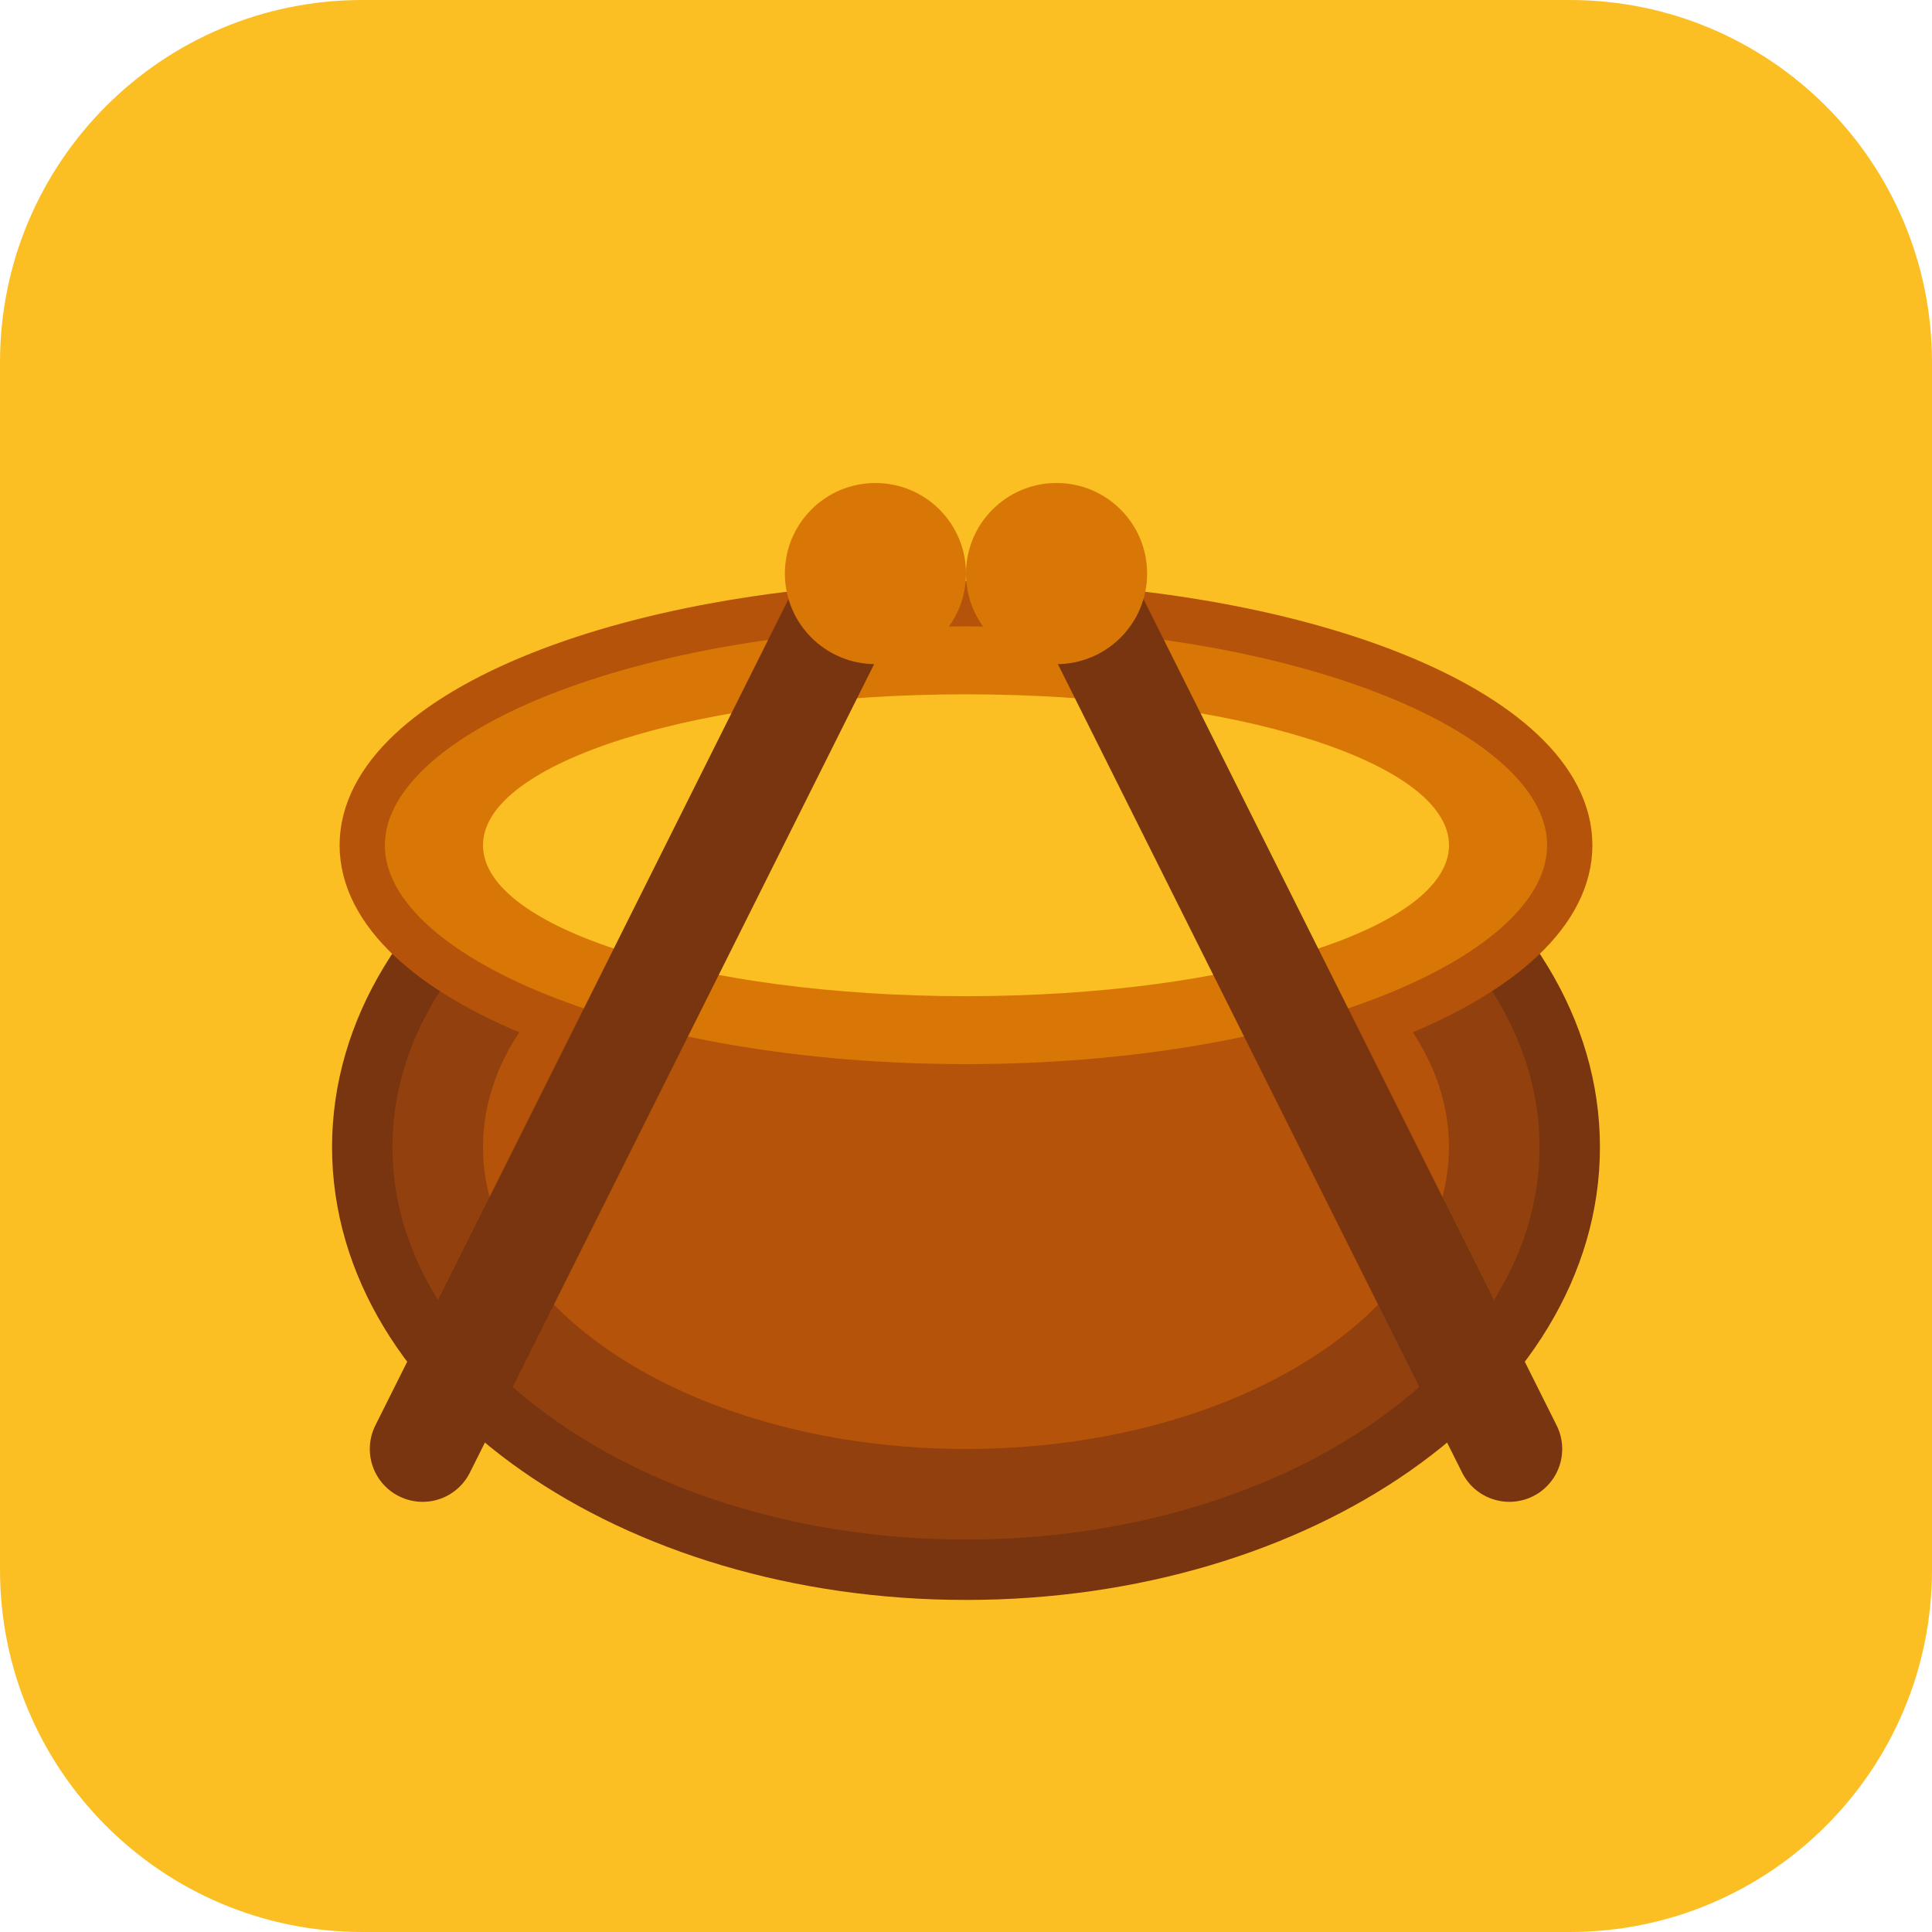
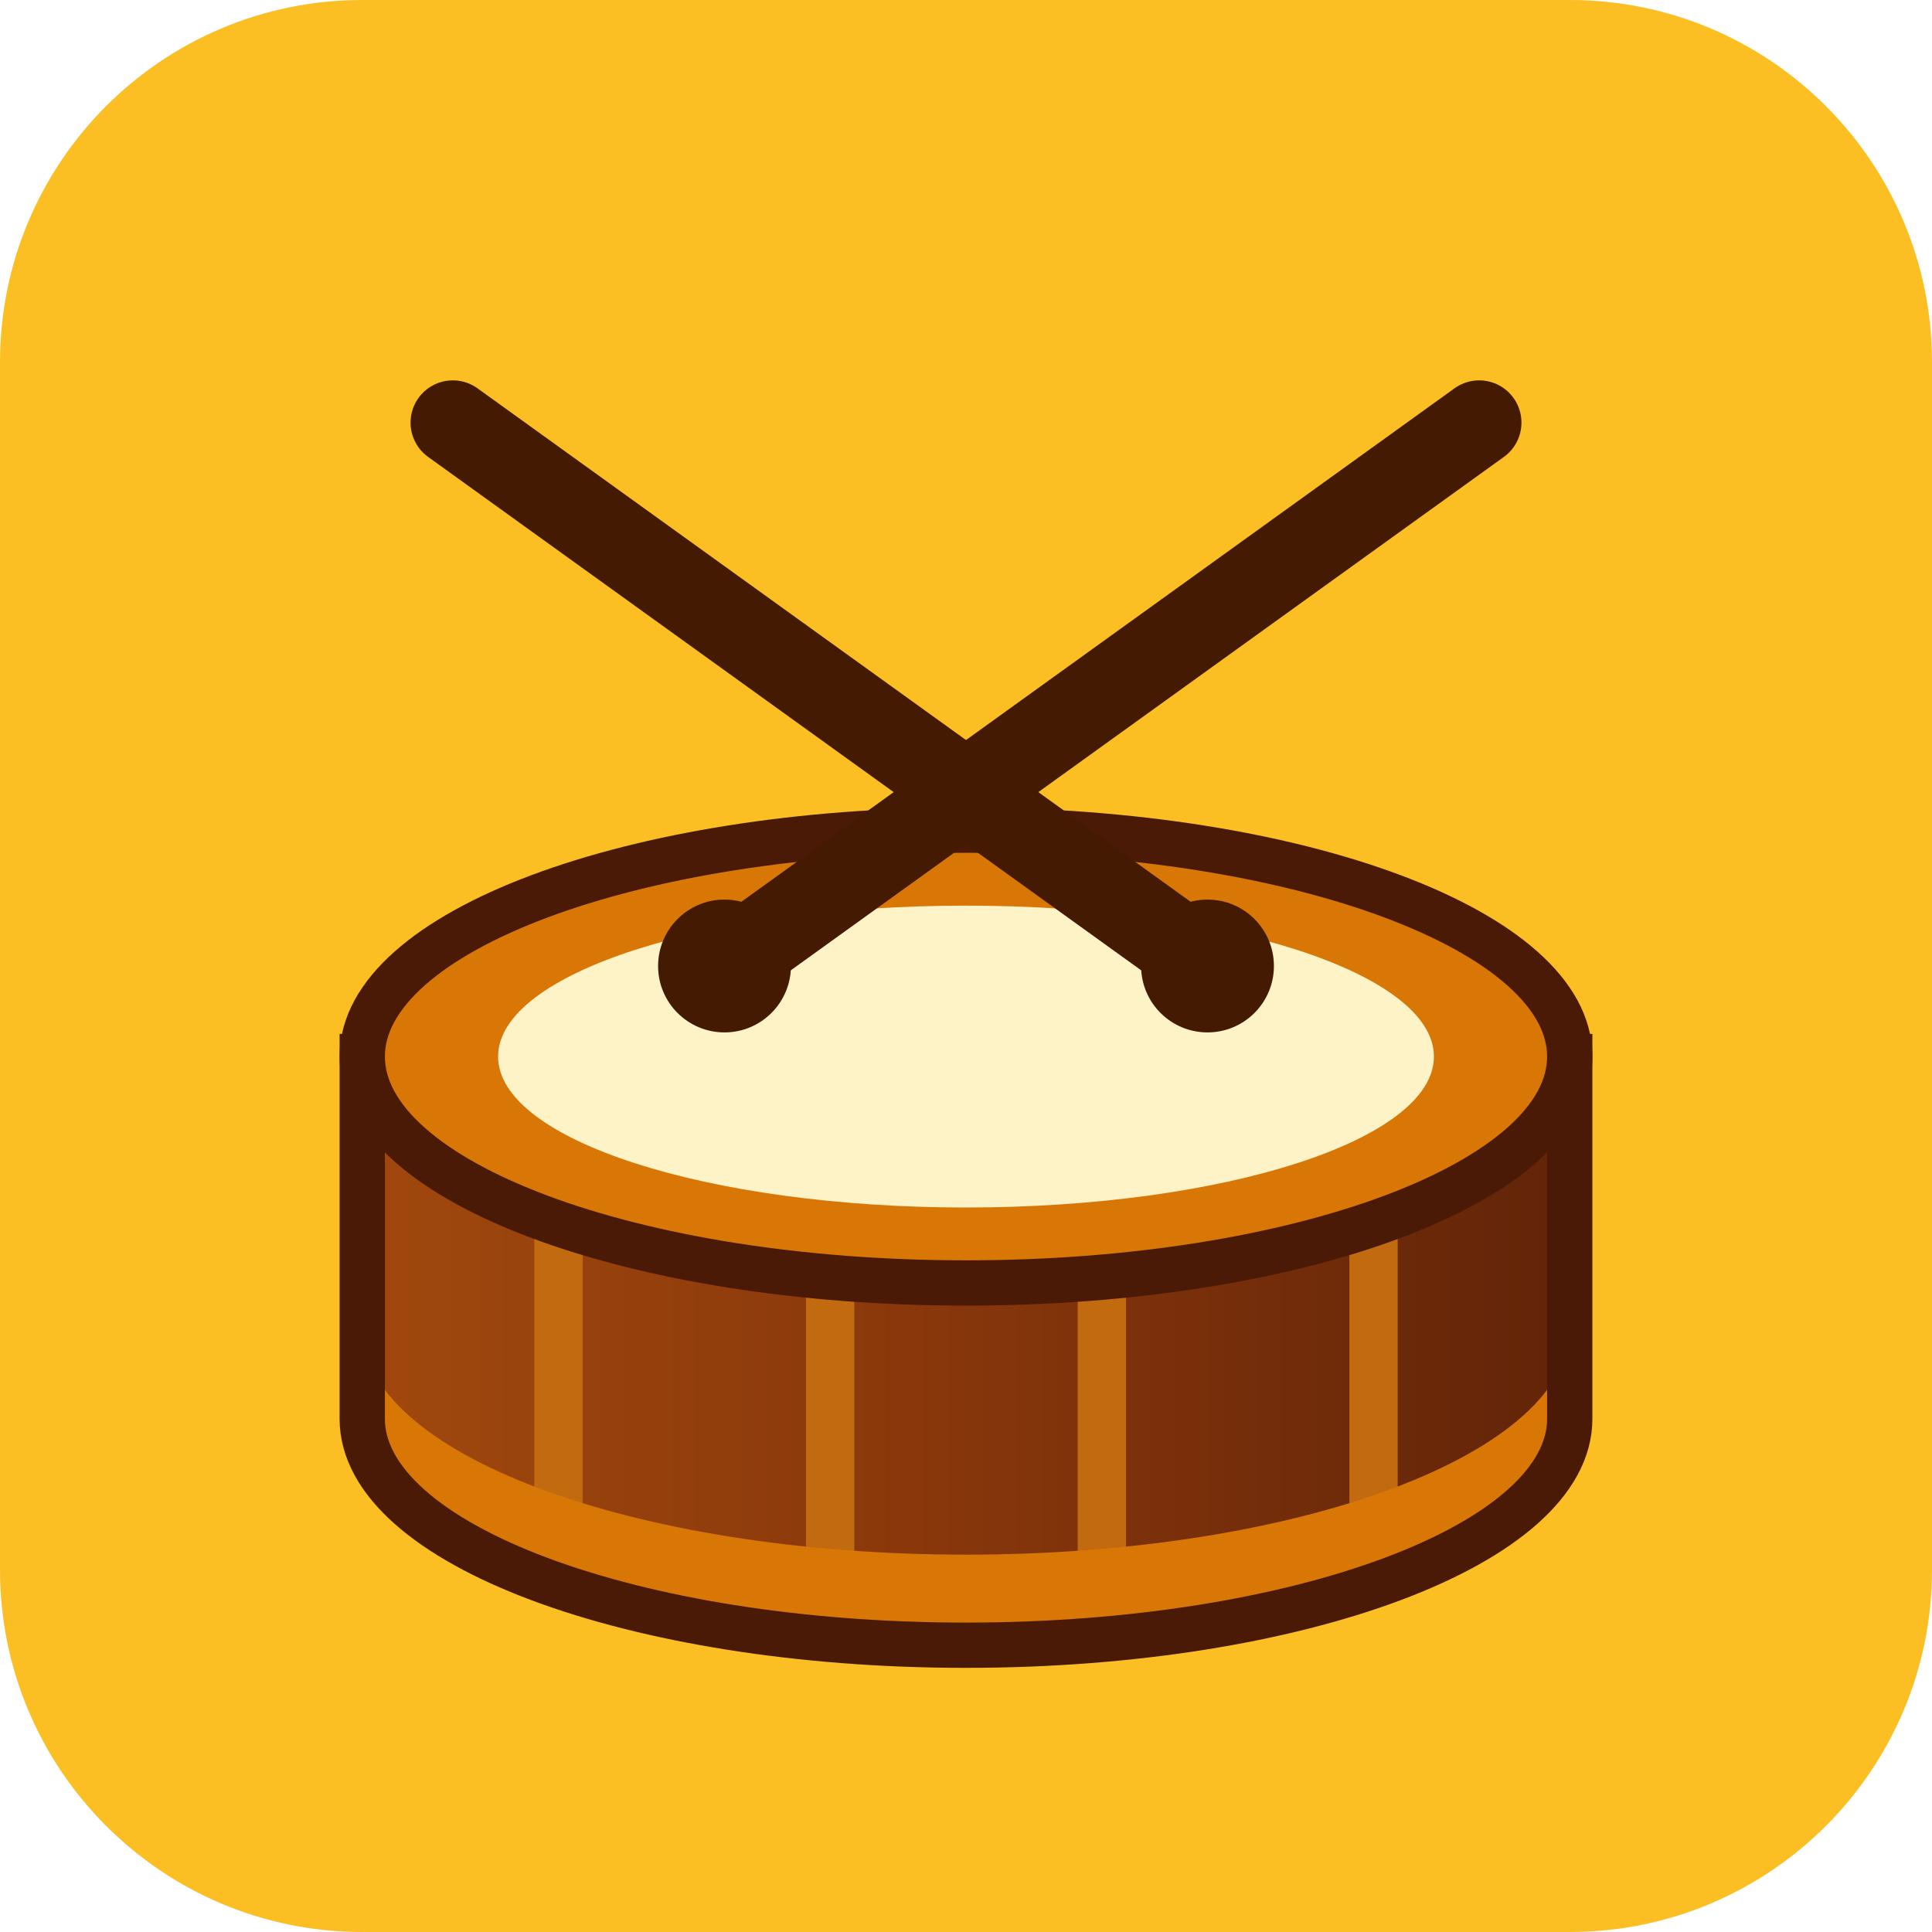
<svg xmlns="http://www.w3.org/2000/svg" viewBox="0 0 64 64" fill="none">
+   <defs>
+     <linearGradient id="shellShade" x1="0" y1="0" x2="1" y2="0">
+       <stop offset="0" stop-color="#a34a0e" />
+       <stop offset="0.45" stop-color="#8a380b" />
+       <stop offset="1" stop-color="#5e2208" />
+     </linearGradient>
+     <clipPath id="shellClip">
+       <path d="M12 35 H52 V47 A20 7.5 0 0 1 12 47 Z" />
+     </clipPath>
+   </defs>
  <rect width="64" height="64" rx="12" fill="#fbbf24" />
-   <ellipse cx="32" cy="38" rx="20" ry="14" fill="#92400e" stroke="#78350f" stroke-width="2" />
-   <ellipse cx="32" cy="38" rx="16" ry="10" fill="#b45309" />
-   <ellipse cx="32" cy="28" rx="20" ry="8" fill="#d97706" stroke="#b45309" stroke-width="1.5" />
-   <ellipse cx="32" cy="28" rx="16" ry="5" fill="#fbbf24" />
-   <line x1="14" y1="48" x2="28" y2="20" stroke="#78350f" stroke-width="3.5" stroke-linecap="round" />
-   <line x1="50" y1="48" x2="36" y2="20" stroke="#78350f" stroke-width="3.5" stroke-linecap="round" />
-   <circle cx="29" cy="19" r="3" fill="#d97706" />
-   <circle cx="35" cy="19" r="3" fill="#d97706" />
+   <g clip-path="url(#shellClip)">
+     <rect x="10" y="30" width="44" height="28" fill="url(#shellShade)" />
+     <g stroke="#c26a10" stroke-width="1.6">
+       <path d="M18.5 32 V56" />
+       <path d="M27.5 32 V56" />
+       <path d="M36.5 32 V56" />
+       <path d="M45.5 32 V56" />
+     </g>
+     <path d="M12 44 A20 7.5 0 0 0 52 44 V60 H12 Z" fill="#d97706" />
+   </g>
+   <path d="M12 35 H52 V47 A20 7.5 0 0 1 12 47 Z" fill="none" stroke="#4a1a06" stroke-width="1.5" />
+   <ellipse cx="32" cy="35" rx="20" ry="7.5" fill="#d97706" stroke="#4a1a06" stroke-width="1.5" />
+   <ellipse cx="32" cy="35" rx="15.5" ry="5" fill="#fef3c7" />
+   <g stroke="#451a03" stroke-width="2.8" stroke-linecap="round" fill="#451a03">
+     <path d="M15 14 L40 32" />
+     <circle cx="40" cy="32" r="2.2" stroke="none" />
+     <path d="M49 14 L24 32" />
+     <circle cx="24" cy="32" r="2.2" stroke="none" />
+   </g>
</svg>
